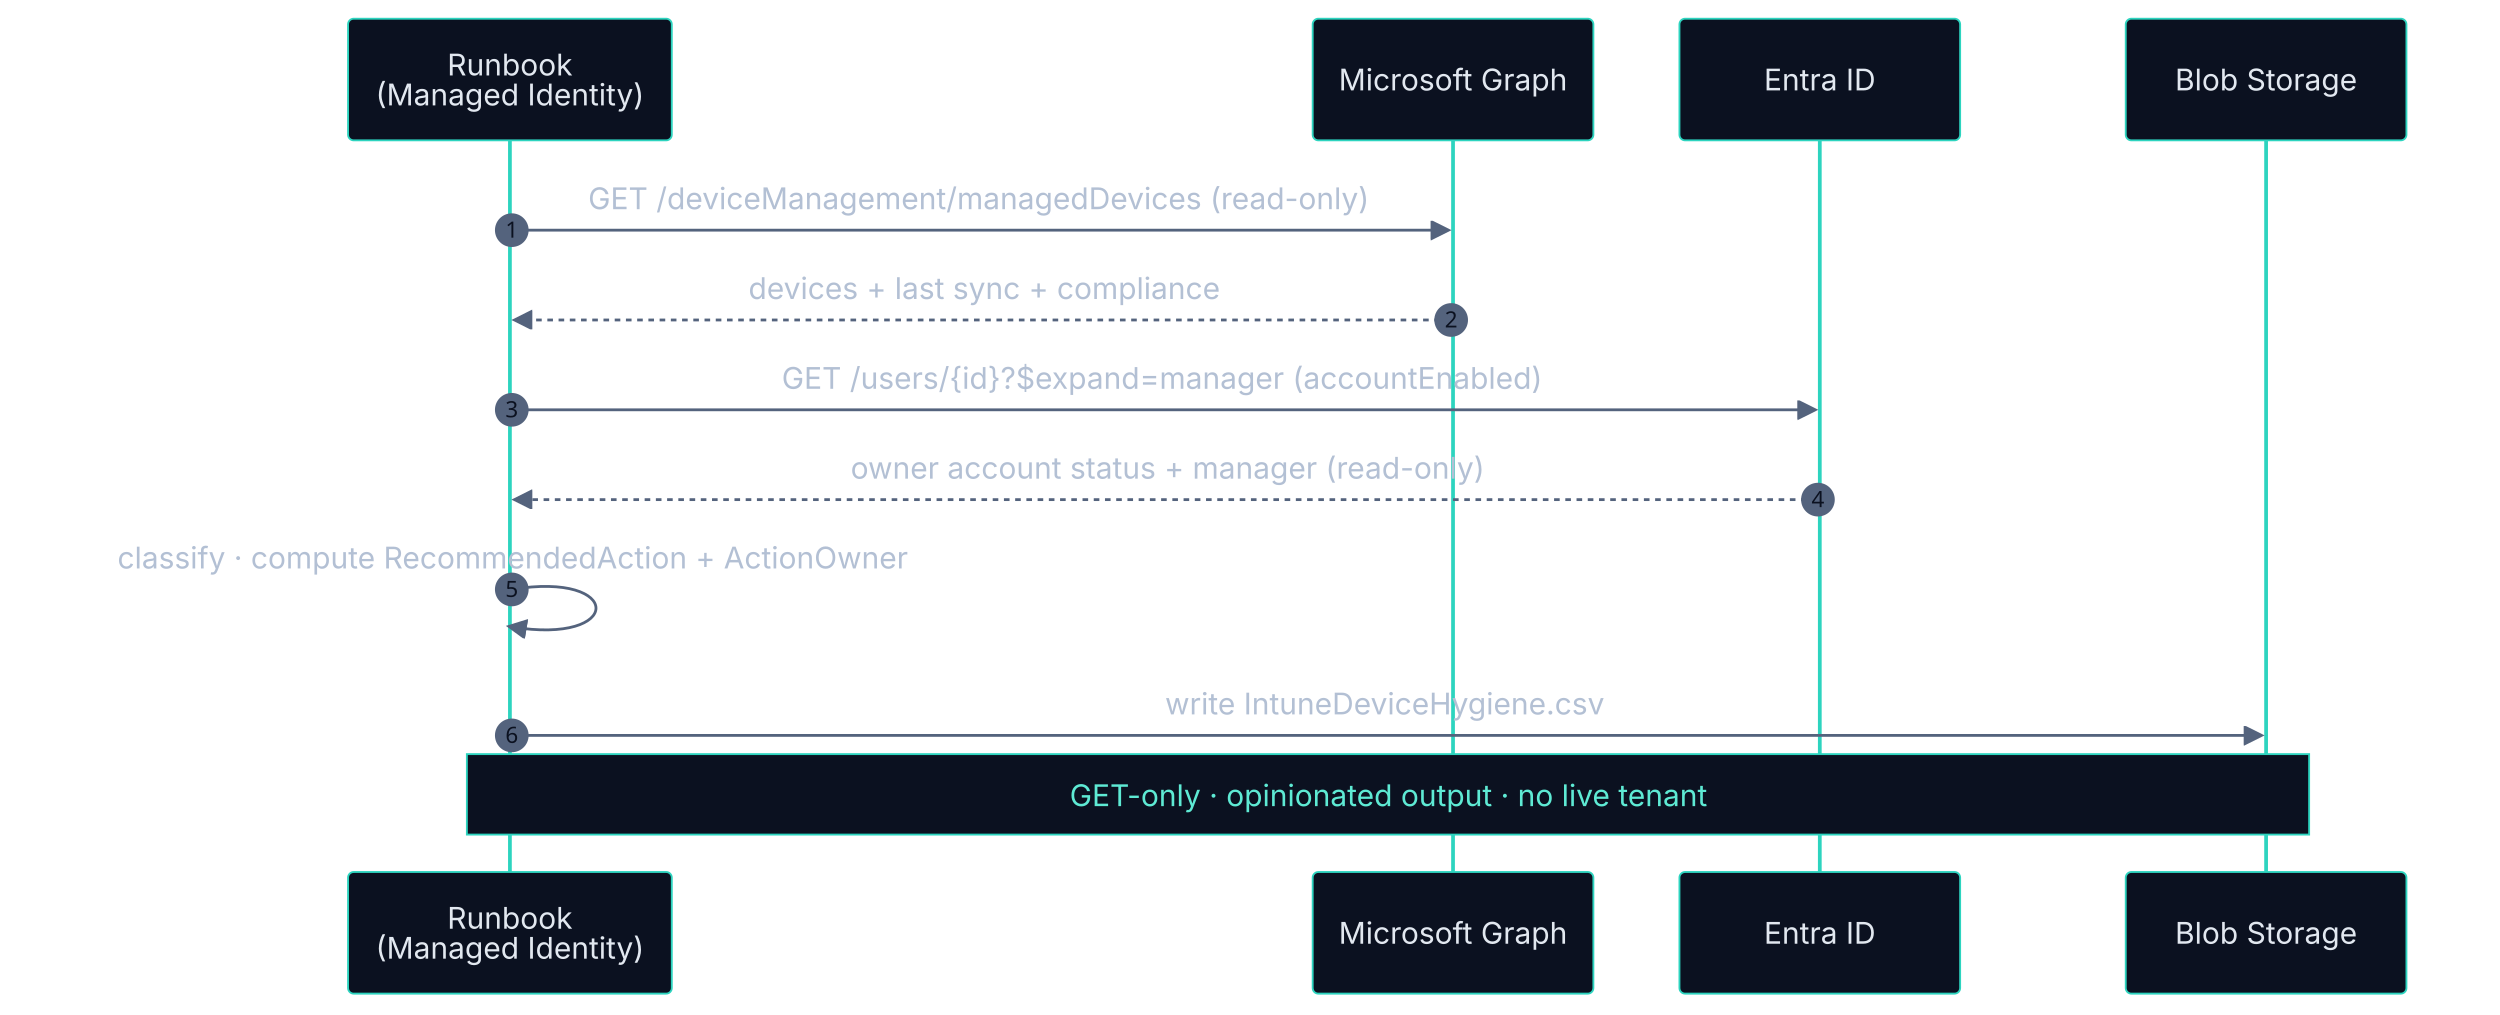
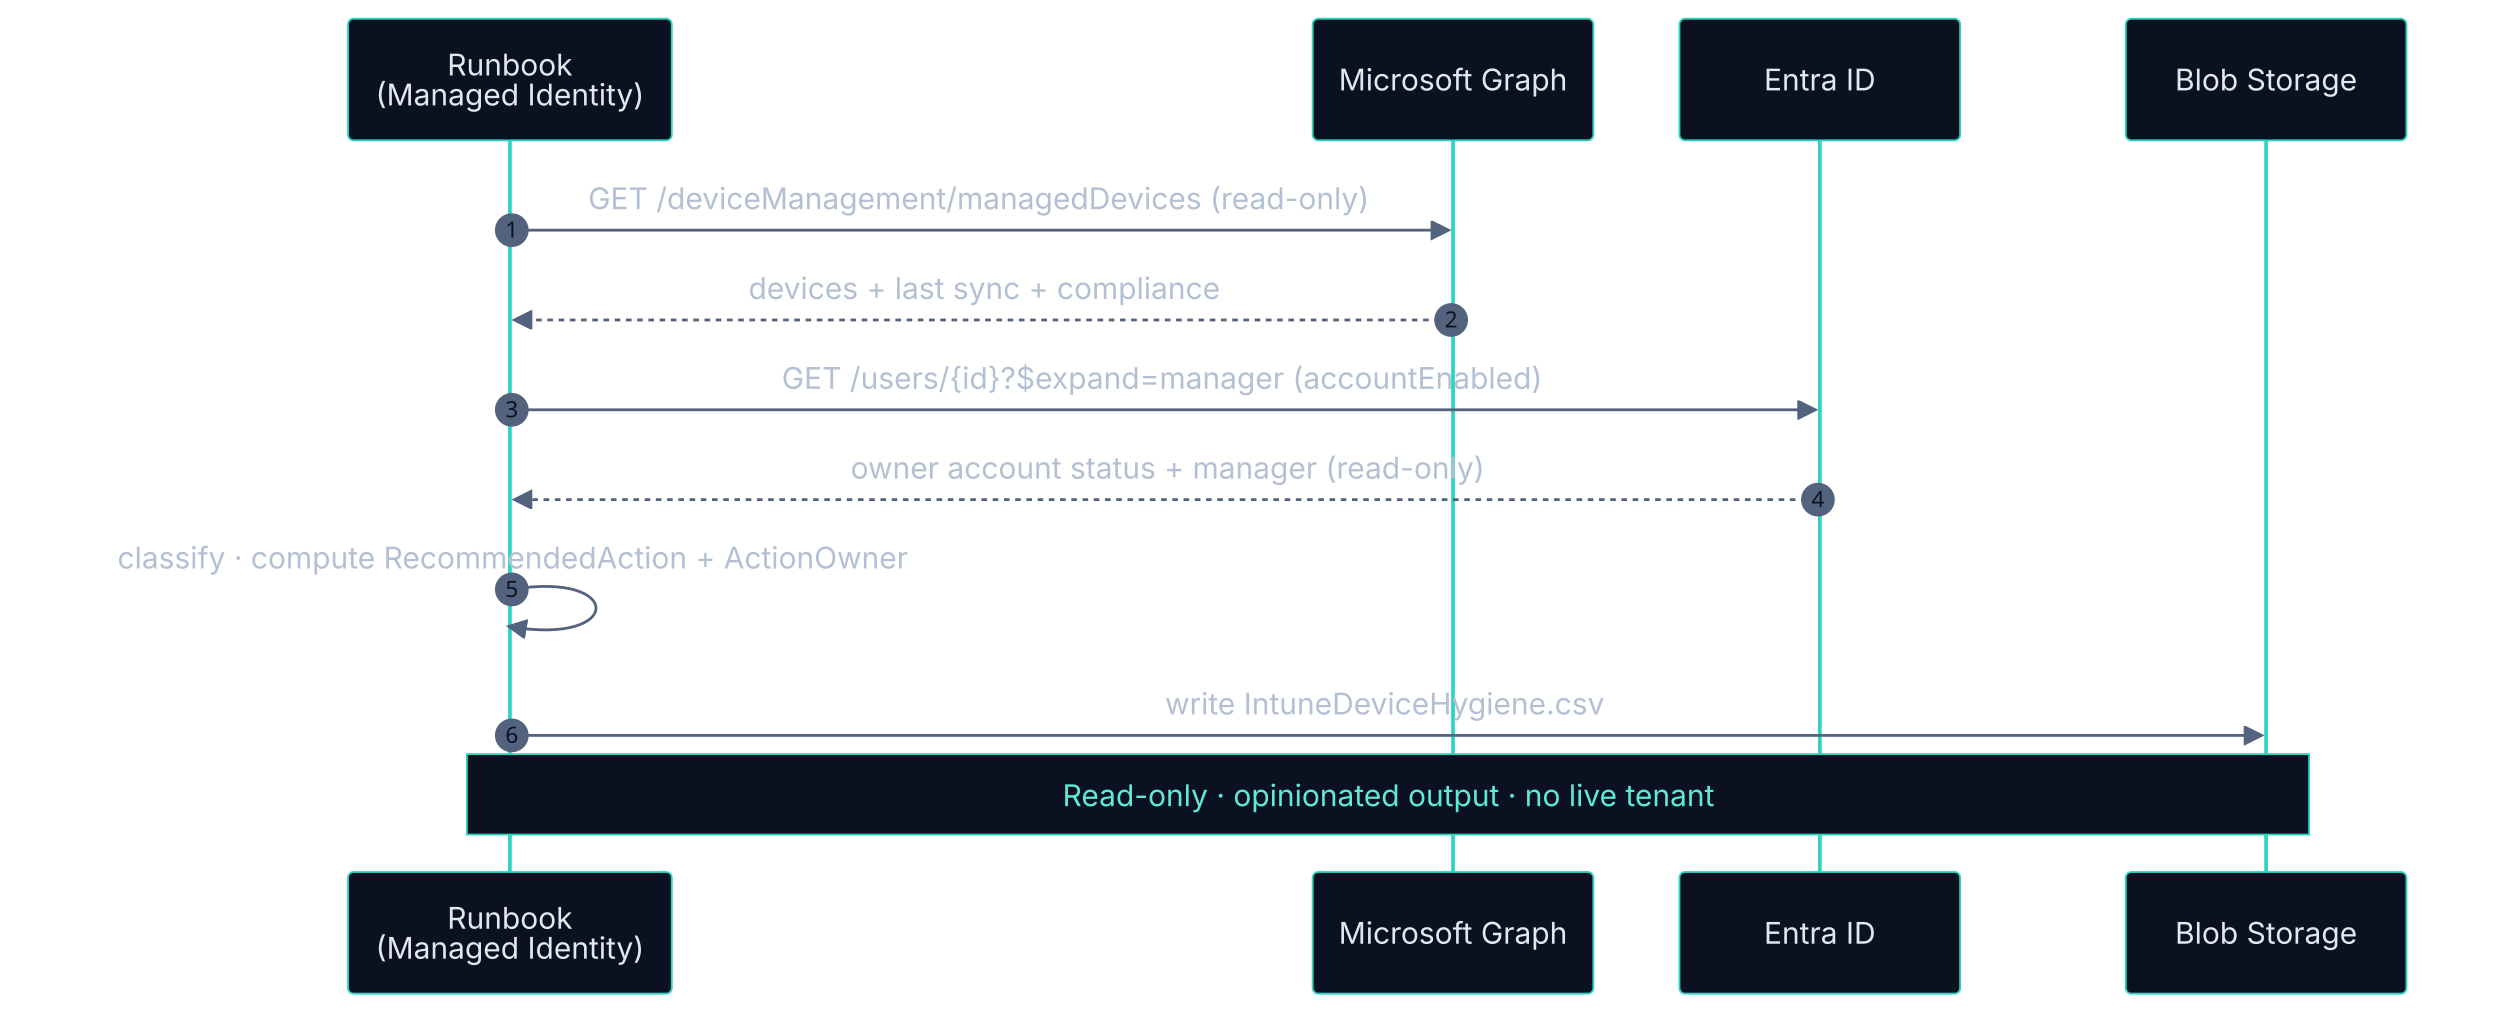
<svg xmlns="http://www.w3.org/2000/svg" id="mermaid-1785487475206" width="100%" style="max-width: 1336px;" viewBox="-186 -10 1336 542" role="img" aria-labelledby="d-how-it-works-a-read-only-collector-device-hygiene-t d-how-it-works-a-read-only-collector-device-hygiene-d">
  <g>
    <rect x="950" y="456" fill="#eaeaea" stroke="#666" width="150" height="65" name="B" rx="3" ry="3" class="actor actor-bottom" />
    <text x="1025" y="488.5" dominant-baseline="central" alignment-baseline="central" class="actor" style="text-anchor: middle; font-size: 16px; font-weight: 400; font-family: Inter, system-ui, -apple-system, sans-serif;">
      <tspan x="1025" dy="0">Blob Storage</tspan>
    </text>
  </g>
  <g>
    <rect x="711.5" y="456" fill="#eaeaea" stroke="#666" width="150" height="65" name="E" rx="3" ry="3" class="actor actor-bottom" />
    <text x="786.5" y="488.5" dominant-baseline="central" alignment-baseline="central" class="actor" style="text-anchor: middle; font-size: 16px; font-weight: 400; font-family: Inter, system-ui, -apple-system, sans-serif;">
      <tspan x="786.5" dy="0">Entra ID</tspan>
    </text>
  </g>
  <g>
    <rect x="515.5" y="456" fill="#eaeaea" stroke="#666" width="150" height="65" name="G" rx="3" ry="3" class="actor actor-bottom" />
    <text x="590.5" y="488.5" dominant-baseline="central" alignment-baseline="central" class="actor" style="text-anchor: middle; font-size: 16px; font-weight: 400; font-family: Inter, system-ui, -apple-system, sans-serif;">
      <tspan x="590.5" dy="0">Microsoft Graph</tspan>
    </text>
  </g>
  <g>
    <rect x="0" y="456" fill="#eaeaea" stroke="#666" width="173" height="65" name="R" rx="3" ry="3" class="actor actor-bottom" />
    <text x="86.5" y="488.5" dominant-baseline="central" alignment-baseline="central" class="actor" style="text-anchor: middle; font-size: 16px; font-weight: 400; font-family: Inter, system-ui, -apple-system, sans-serif;">
      <tspan x="86.5" dy="-8">Runbook</tspan>
    </text>
    <text x="86.5" y="488.5" dominant-baseline="central" alignment-baseline="central" class="actor" style="text-anchor: middle; font-size: 16px; font-weight: 400; font-family: Inter, system-ui, -apple-system, sans-serif;">
      <tspan x="86.5" dy="8">(Managed Identity)</tspan>
    </text>
  </g>
  <g>
    <line id="actor3" x1="1025" y1="5" x2="1025" y2="456" class="200" stroke-width="0.5px" stroke="#999" />
    <g id="root-3">
      <rect x="950" y="0" fill="#eaeaea" stroke="#666" width="150" height="65" name="B" rx="3" ry="3" class="actor actor-top" />
      <text x="1025" y="32.5" dominant-baseline="central" alignment-baseline="central" class="actor" style="text-anchor: middle; font-size: 16px; font-weight: 400; font-family: Inter, system-ui, -apple-system, sans-serif;">
        <tspan x="1025" dy="0">Blob Storage</tspan>
      </text>
    </g>
  </g>
  <g>
    <line id="actor2" x1="786.5" y1="5" x2="786.5" y2="456" class="200" stroke-width="0.5px" stroke="#999" />
    <g id="root-2">
      <rect x="711.5" y="0" fill="#eaeaea" stroke="#666" width="150" height="65" name="E" rx="3" ry="3" class="actor actor-top" />
      <text x="786.5" y="32.5" dominant-baseline="central" alignment-baseline="central" class="actor" style="text-anchor: middle; font-size: 16px; font-weight: 400; font-family: Inter, system-ui, -apple-system, sans-serif;">
        <tspan x="786.5" dy="0">Entra ID</tspan>
      </text>
    </g>
  </g>
  <g>
    <line id="actor1" x1="590.5" y1="5" x2="590.5" y2="456" class="200" stroke-width="0.5px" stroke="#999" />
    <g id="root-1">
      <rect x="515.5" y="0" fill="#eaeaea" stroke="#666" width="150" height="65" name="G" rx="3" ry="3" class="actor actor-top" />
      <text x="590.5" y="32.5" dominant-baseline="central" alignment-baseline="central" class="actor" style="text-anchor: middle; font-size: 16px; font-weight: 400; font-family: Inter, system-ui, -apple-system, sans-serif;">
        <tspan x="590.5" dy="0">Microsoft Graph</tspan>
      </text>
    </g>
  </g>
  <g>
    <line id="actor0" x1="86.5" y1="5" x2="86.5" y2="456" class="200" stroke-width="0.5px" stroke="#999" />
    <g id="root-0">
      <rect x="0" y="0" fill="#eaeaea" stroke="#666" width="173" height="65" name="R" rx="3" ry="3" class="actor actor-top" />
      <text x="86.5" y="32.5" dominant-baseline="central" alignment-baseline="central" class="actor" style="text-anchor: middle; font-size: 16px; font-weight: 400; font-family: Inter, system-ui, -apple-system, sans-serif;">
        <tspan x="86.5" dy="-8">Runbook</tspan>
      </text>
      <text x="86.5" y="32.5" dominant-baseline="central" alignment-baseline="central" class="actor" style="text-anchor: middle; font-size: 16px; font-weight: 400; font-family: Inter, system-ui, -apple-system, sans-serif;">
        <tspan x="86.5" dy="8">(Managed Identity)</tspan>
      </text>
    </g>
  </g>
  <style>#mermaid-1785487475206{font-family:"Inter",system-ui,-apple-system,sans-serif;font-size:16px;fill:#cbd5e1;}#mermaid-1785487475206 .error-icon{fill:hsl(40, 42.857%, 18.725%);}#mermaid-1785487475206 .error-text{fill:rgb(186.786, 200.429, 227.714);stroke:rgb(186.786, 200.429, 227.714);}#mermaid-1785487475206 .edge-thickness-normal{stroke-width:2px;}#mermaid-1785487475206 .edge-thickness-thick{stroke-width:3.5px;}#mermaid-1785487475206 .edge-pattern-solid{stroke-dasharray:0;}#mermaid-1785487475206 .edge-pattern-dashed{stroke-dasharray:3;}#mermaid-1785487475206 .edge-pattern-dotted{stroke-dasharray:2;}#mermaid-1785487475206 .marker{fill:#5b6b86;stroke:#5b6b86;}#mermaid-1785487475206 .marker.cross{stroke:#5b6b86;}#mermaid-1785487475206 svg{font-family:"Inter",system-ui,-apple-system,sans-serif;font-size:16px;}#mermaid-1785487475206 .actor{stroke:#2dd4bf;fill:#0b1120;}#mermaid-1785487475206 text.actor&gt;tspan{fill:#e2e8f0;stroke:none;}#mermaid-1785487475206 .actor-line{stroke:#5b6b86;}#mermaid-1785487475206 .messageLine0{stroke-width:1.5;stroke-dasharray:none;stroke:#54637d;}#mermaid-1785487475206 .messageLine1{stroke-width:1.5;stroke-dasharray:2,2;stroke:#54637d;}#mermaid-1785487475206 #arrowhead path{fill:#54637d;stroke:#54637d;}#mermaid-1785487475206 .sequenceNumber{fill:#0b1120;}#mermaid-1785487475206 #sequencenumber{fill:#54637d;}#mermaid-1785487475206 #crosshead path{fill:#54637d;stroke:#54637d;}#mermaid-1785487475206 .messageText{fill:#b3c0d4;stroke:none;}#mermaid-1785487475206 .labelBox{stroke:#2dd4bf;fill:#0b1120;}#mermaid-1785487475206 .labelText,#mermaid-1785487475206 .labelText&gt;tspan{fill:#e2e8f0;stroke:none;}#mermaid-1785487475206 .loopText,#mermaid-1785487475206 .loopText&gt;tspan{fill:#cbd5e1;stroke:none;}#mermaid-1785487475206 .loopLine{stroke-width:2px;stroke-dasharray:2,2;stroke:#2dd4bf;fill:#2dd4bf;}#mermaid-1785487475206 .note{stroke:#2dd4bf;fill:#0b1120;}#mermaid-1785487475206 .noteText,#mermaid-1785487475206 .noteText&gt;tspan{fill:#5eead4;stroke:none;}#mermaid-1785487475206 .activation0{fill:#2dd4bf;stroke:hsl(100, 42.857%, 3.725%);}#mermaid-1785487475206 .activation1{fill:#2dd4bf;stroke:hsl(100, 42.857%, 3.725%);}#mermaid-1785487475206 .activation2{fill:#2dd4bf;stroke:hsl(100, 42.857%, 3.725%);}#mermaid-1785487475206 .actorPopupMenu{position:absolute;}#mermaid-1785487475206 .actorPopupMenuPanel{position:absolute;fill:#0b1120;box-shadow:0px 8px 16px 0px rgba(0,0,0,0.2);filter:drop-shadow(3px 5px 2px rgb(0 0 0 / 0.4));}#mermaid-1785487475206 .actor-man line{stroke:#2dd4bf;fill:#0b1120;}#mermaid-1785487475206 .actor-man circle,#mermaid-1785487475206 line{stroke:#2dd4bf;fill:#0b1120;stroke-width:2px;}#mermaid-1785487475206 :root{--mermaid-font-family:"Inter",system-ui,-apple-system,sans-serif;}</style>
  <g />
  <defs>
    <symbol id="computer" width="24" height="24">
      <path transform="scale(.5)" d="M2 2v13h20v-13h-20zm18 11h-16v-9h16v9zm-10.228 6l.466-1h3.524l.467 1h-4.457zm14.228 3h-24l2-6h2.104l-1.33 4h18.45l-1.297-4h2.073l2 6zm-5-10h-14v-7h14v7z" />
    </symbol>
  </defs>
  <defs>
    <symbol id="database" fill-rule="evenodd" clip-rule="evenodd">
      <path transform="scale(.5)" d="M12.258.001l.256.004.255.005.253.008.251.01.249.012.247.015.246.016.242.019.241.02.239.023.236.024.233.027.231.028.229.031.225.032.223.034.22.036.217.038.214.04.211.041.208.043.205.045.201.046.198.048.194.05.191.051.187.053.183.054.18.056.175.057.172.059.168.06.163.061.16.063.155.064.15.066.074.033.073.033.071.034.07.034.069.035.068.035.067.035.066.035.064.036.064.036.062.036.06.036.06.037.058.037.058.037.055.038.055.038.053.038.052.038.051.039.05.039.048.039.047.039.045.04.044.04.043.04.041.04.04.041.039.041.037.041.036.041.034.041.033.042.032.042.03.042.029.042.027.042.026.043.024.043.023.043.021.043.02.043.018.044.017.043.015.044.013.044.012.044.011.045.009.044.007.045.006.045.004.045.002.045.001.045v17l-.001.045-.002.045-.004.045-.006.045-.007.045-.009.044-.011.045-.012.044-.013.044-.015.044-.017.043-.018.044-.02.043-.021.043-.023.043-.024.043-.026.043-.027.042-.029.042-.03.042-.032.042-.033.042-.034.041-.036.041-.037.041-.039.041-.04.041-.041.04-.043.04-.044.04-.045.04-.047.039-.048.039-.05.039-.051.039-.052.038-.053.038-.055.038-.055.038-.058.037-.058.037-.06.037-.06.036-.062.036-.064.036-.064.036-.066.035-.067.035-.068.035-.069.035-.07.034-.071.034-.073.033-.074.033-.15.066-.155.064-.16.063-.163.061-.168.06-.172.059-.175.057-.18.056-.183.054-.187.053-.191.051-.194.05-.198.048-.201.046-.205.045-.208.043-.211.041-.214.04-.217.038-.22.036-.223.034-.225.032-.229.031-.231.028-.233.027-.236.024-.239.023-.241.02-.242.019-.246.016-.247.015-.249.012-.251.01-.253.008-.255.005-.256.004-.258.001-.258-.001-.256-.004-.255-.005-.253-.008-.251-.01-.249-.012-.247-.015-.245-.016-.243-.019-.241-.02-.238-.023-.236-.024-.234-.027-.231-.028-.228-.031-.226-.032-.223-.034-.22-.036-.217-.038-.214-.04-.211-.041-.208-.043-.204-.045-.201-.046-.198-.048-.195-.05-.19-.051-.187-.053-.184-.054-.179-.056-.176-.057-.172-.059-.167-.06-.164-.061-.159-.063-.155-.064-.151-.066-.074-.033-.072-.033-.072-.034-.07-.034-.069-.035-.068-.035-.067-.035-.066-.035-.064-.036-.063-.036-.062-.036-.061-.036-.06-.037-.058-.037-.057-.037-.056-.038-.055-.038-.053-.038-.052-.038-.051-.039-.049-.039-.049-.039-.046-.039-.046-.04-.044-.04-.043-.04-.041-.04-.04-.041-.039-.041-.037-.041-.036-.041-.034-.041-.033-.042-.032-.042-.03-.042-.029-.042-.027-.042-.026-.043-.024-.043-.023-.043-.021-.043-.02-.043-.018-.044-.017-.043-.015-.044-.013-.044-.012-.044-.011-.045-.009-.044-.007-.045-.006-.045-.004-.045-.002-.045-.001-.045v-17l.001-.045.002-.045.004-.045.006-.045.007-.045.009-.044.011-.045.012-.044.013-.044.015-.044.017-.043.018-.044.02-.043.021-.043.023-.043.024-.043.026-.043.027-.042.029-.042.03-.042.032-.042.033-.042.034-.041.036-.041.037-.041.039-.041.04-.041.041-.04.043-.04.044-.04.046-.04.046-.039.049-.039.049-.039.051-.039.052-.038.053-.038.055-.038.056-.038.057-.037.058-.037.06-.037.061-.036.062-.036.063-.036.064-.036.066-.035.067-.035.068-.035.069-.035.07-.034.072-.034.072-.033.074-.033.151-.066.155-.064.159-.063.164-.061.167-.06.172-.059.176-.057.179-.056.184-.054.187-.053.19-.051.195-.05.198-.048.201-.046.204-.045.208-.043.211-.041.214-.04.217-.038.22-.036.223-.034.226-.032.228-.031.231-.028.234-.027.236-.024.238-.023.241-.02.243-.019.245-.016.247-.015.249-.012.251-.01.253-.008.255-.005.256-.004.258-.001.258.001zm-9.258 20.499v.01l.001.021.003.021.004.022.005.021.006.022.007.022.009.023.01.022.011.023.012.023.013.023.015.023.016.024.017.023.018.024.019.024.021.024.022.025.023.024.024.025.052.049.056.05.061.051.066.051.07.051.075.051.079.052.084.052.088.052.092.052.097.052.102.051.105.052.11.052.114.051.119.051.123.051.127.05.131.05.135.05.139.048.144.049.147.047.152.047.155.047.16.045.163.045.167.043.171.043.176.041.178.041.183.039.187.039.19.037.194.035.197.035.202.033.204.031.209.03.212.029.216.027.219.025.222.024.226.021.23.02.233.018.236.016.24.015.243.012.246.01.249.008.253.005.256.004.259.001.26-.001.257-.004.254-.005.25-.008.247-.011.244-.012.241-.014.237-.016.233-.018.231-.021.226-.021.224-.024.22-.026.216-.027.212-.028.21-.031.205-.031.202-.034.198-.034.194-.036.191-.037.187-.039.183-.04.179-.04.175-.042.172-.043.168-.044.163-.045.16-.046.155-.046.152-.047.148-.048.143-.049.139-.049.136-.05.131-.05.126-.05.123-.051.118-.052.114-.051.11-.052.106-.052.101-.052.096-.052.092-.052.088-.053.083-.051.079-.052.074-.052.07-.051.065-.051.06-.051.056-.05.051-.05.023-.024.023-.025.021-.024.02-.024.019-.024.018-.024.017-.024.015-.023.014-.024.013-.023.012-.023.01-.023.01-.022.008-.022.006-.022.006-.022.004-.022.004-.021.001-.021.001-.021v-4.127l-.077.055-.08.053-.083.054-.085.053-.087.052-.09.052-.093.051-.095.05-.097.05-.1.049-.102.049-.105.048-.106.047-.109.047-.111.046-.114.045-.115.045-.118.044-.12.043-.122.042-.124.042-.126.041-.128.04-.13.04-.132.038-.134.038-.135.037-.138.037-.139.035-.142.035-.143.034-.144.033-.147.032-.148.031-.15.03-.151.03-.153.029-.154.027-.156.027-.158.026-.159.025-.161.024-.162.023-.163.022-.165.021-.166.02-.167.019-.169.018-.169.017-.171.016-.173.015-.173.014-.175.013-.175.012-.177.011-.178.01-.179.008-.179.008-.181.006-.182.005-.182.004-.184.003-.184.002h-.37l-.184-.002-.184-.003-.182-.004-.182-.005-.181-.006-.179-.008-.179-.008-.178-.01-.176-.011-.176-.012-.175-.013-.173-.014-.172-.015-.171-.016-.17-.017-.169-.018-.167-.019-.166-.02-.165-.021-.163-.022-.162-.023-.161-.024-.159-.025-.157-.026-.156-.027-.155-.027-.153-.029-.151-.03-.15-.03-.148-.031-.146-.032-.145-.033-.143-.034-.141-.035-.14-.035-.137-.037-.136-.037-.134-.038-.132-.038-.13-.04-.128-.04-.126-.041-.124-.042-.122-.042-.12-.044-.117-.043-.116-.045-.113-.045-.112-.046-.109-.047-.106-.047-.105-.048-.102-.049-.1-.049-.097-.05-.095-.05-.093-.052-.09-.051-.087-.052-.085-.053-.083-.054-.08-.054-.077-.054v4.127zm0-5.654v.011l.001.021.003.021.004.021.005.022.006.022.007.022.009.022.01.022.011.023.012.023.013.023.015.024.016.023.017.024.018.024.019.024.021.024.022.024.023.025.024.024.052.05.056.05.061.05.066.051.07.051.075.052.079.051.084.052.088.052.092.052.097.052.102.052.105.052.11.051.114.051.119.052.123.05.127.051.131.05.135.049.139.049.144.048.147.048.152.047.155.046.16.045.163.045.167.044.171.042.176.042.178.04.183.04.187.038.19.037.194.036.197.034.202.033.204.032.209.03.212.028.216.027.219.025.222.024.226.022.23.02.233.018.236.016.24.014.243.012.246.01.249.008.253.006.256.003.259.001.26-.001.257-.003.254-.006.25-.008.247-.01.244-.012.241-.015.237-.016.233-.018.231-.02.226-.022.224-.024.22-.025.216-.027.212-.029.21-.03.205-.032.202-.033.198-.035.194-.036.191-.037.187-.039.183-.039.179-.041.175-.042.172-.043.168-.044.163-.045.16-.045.155-.047.152-.047.148-.048.143-.048.139-.05.136-.049.131-.05.126-.051.123-.051.118-.051.114-.052.11-.052.106-.052.101-.052.096-.052.092-.052.088-.052.083-.052.079-.052.074-.051.07-.052.065-.051.06-.05.056-.051.051-.049.023-.025.023-.024.021-.025.02-.024.019-.024.018-.024.017-.024.015-.023.014-.023.013-.024.012-.022.01-.023.01-.023.008-.022.006-.022.006-.022.004-.021.004-.022.001-.021.001-.021v-4.139l-.077.054-.08.054-.083.054-.085.052-.087.053-.09.051-.093.051-.095.051-.097.05-.1.049-.102.049-.105.048-.106.047-.109.047-.111.046-.114.045-.115.044-.118.044-.12.044-.122.042-.124.042-.126.041-.128.04-.13.039-.132.039-.134.038-.135.037-.138.036-.139.036-.142.035-.143.033-.144.033-.147.033-.148.031-.15.03-.151.03-.153.028-.154.028-.156.027-.158.026-.159.025-.161.024-.162.023-.163.022-.165.021-.166.02-.167.019-.169.018-.169.017-.171.016-.173.015-.173.014-.175.013-.175.012-.177.011-.178.009-.179.009-.179.007-.181.007-.182.005-.182.004-.184.003-.184.002h-.37l-.184-.002-.184-.003-.182-.004-.182-.005-.181-.007-.179-.007-.179-.009-.178-.009-.176-.011-.176-.012-.175-.013-.173-.014-.172-.015-.171-.016-.17-.017-.169-.018-.167-.019-.166-.02-.165-.021-.163-.022-.162-.023-.161-.024-.159-.025-.157-.026-.156-.027-.155-.028-.153-.028-.151-.03-.15-.03-.148-.031-.146-.033-.145-.033-.143-.033-.141-.035-.14-.036-.137-.036-.136-.037-.134-.038-.132-.039-.13-.039-.128-.04-.126-.041-.124-.042-.122-.043-.12-.043-.117-.044-.116-.044-.113-.046-.112-.046-.109-.046-.106-.047-.105-.048-.102-.049-.1-.049-.097-.05-.095-.051-.093-.051-.09-.051-.087-.053-.085-.052-.083-.054-.08-.054-.077-.054v4.139zm0-5.666v.011l.001.02.003.022.004.021.005.022.006.021.007.022.009.023.01.022.011.023.012.023.013.023.015.023.016.024.017.024.018.023.019.024.021.025.022.024.023.024.024.025.052.05.056.05.061.05.066.051.07.051.075.052.079.051.084.052.088.052.092.052.097.052.102.052.105.051.11.052.114.051.119.051.123.051.127.05.131.05.135.05.139.049.144.048.147.048.152.047.155.046.16.045.163.045.167.043.171.043.176.042.178.04.183.04.187.038.19.037.194.036.197.034.202.033.204.032.209.03.212.028.216.027.219.025.222.024.226.021.23.02.233.018.236.017.24.014.243.012.246.01.249.008.253.006.256.003.259.001.26-.001.257-.003.254-.006.25-.008.247-.01.244-.013.241-.014.237-.016.233-.018.231-.02.226-.022.224-.024.22-.025.216-.027.212-.029.21-.03.205-.032.202-.033.198-.035.194-.036.191-.037.187-.039.183-.039.179-.041.175-.042.172-.043.168-.044.163-.045.16-.045.155-.047.152-.047.148-.048.143-.049.139-.049.136-.049.131-.051.126-.05.123-.051.118-.052.114-.051.11-.052.106-.052.101-.052.096-.052.092-.052.088-.052.083-.052.079-.052.074-.052.07-.051.065-.051.06-.051.056-.05.051-.049.023-.025.023-.025.021-.024.02-.024.019-.024.018-.024.017-.024.015-.023.014-.024.013-.023.012-.023.01-.022.01-.023.008-.022.006-.022.006-.022.004-.022.004-.021.001-.021.001-.021v-4.153l-.077.054-.08.054-.083.053-.085.053-.087.053-.09.051-.093.051-.095.051-.097.05-.1.049-.102.048-.105.048-.106.048-.109.046-.111.046-.114.046-.115.044-.118.044-.12.043-.122.043-.124.042-.126.041-.128.04-.13.039-.132.039-.134.038-.135.037-.138.036-.139.036-.142.034-.143.034-.144.033-.147.032-.148.032-.15.03-.151.03-.153.028-.154.028-.156.027-.158.026-.159.024-.161.024-.162.023-.163.023-.165.021-.166.02-.167.019-.169.018-.169.017-.171.016-.173.015-.173.014-.175.013-.175.012-.177.01-.178.01-.179.009-.179.007-.181.006-.182.006-.182.004-.184.003-.184.001-.185.001-.185-.001-.184-.001-.184-.003-.182-.004-.182-.006-.181-.006-.179-.007-.179-.009-.178-.01-.176-.01-.176-.012-.175-.013-.173-.014-.172-.015-.171-.016-.17-.017-.169-.018-.167-.019-.166-.02-.165-.021-.163-.023-.162-.023-.161-.024-.159-.024-.157-.026-.156-.027-.155-.028-.153-.028-.151-.03-.15-.03-.148-.032-.146-.032-.145-.033-.143-.034-.141-.034-.14-.036-.137-.036-.136-.037-.134-.038-.132-.039-.13-.039-.128-.041-.126-.041-.124-.041-.122-.043-.12-.043-.117-.044-.116-.044-.113-.046-.112-.046-.109-.046-.106-.048-.105-.048-.102-.048-.1-.05-.097-.049-.095-.051-.093-.051-.09-.052-.087-.052-.085-.053-.083-.053-.08-.054-.077-.054v4.153zm8.74-8.179l-.257.004-.254.005-.25.008-.247.011-.244.012-.241.014-.237.016-.233.018-.231.021-.226.022-.224.023-.22.026-.216.027-.212.028-.21.031-.205.032-.202.033-.198.034-.194.036-.191.038-.187.038-.183.04-.179.041-.175.042-.172.043-.168.043-.163.045-.16.046-.155.046-.152.048-.148.048-.143.048-.139.049-.136.05-.131.05-.126.051-.123.051-.118.051-.114.052-.11.052-.106.052-.101.052-.096.052-.092.052-.088.052-.083.052-.079.052-.074.051-.07.052-.065.051-.06.05-.056.05-.051.05-.023.025-.023.024-.021.024-.02.025-.019.024-.018.024-.017.023-.015.024-.014.023-.013.023-.012.023-.01.023-.01.022-.008.022-.006.023-.006.021-.004.022-.004.021-.001.021-.001.021.001.021.001.021.004.021.004.022.006.021.006.023.008.022.01.022.01.023.012.023.013.023.014.023.015.024.017.023.018.024.019.024.02.025.021.024.023.024.023.025.051.05.056.05.06.05.065.051.07.052.074.051.079.052.083.052.088.052.092.052.096.052.101.052.106.052.11.052.114.052.118.051.123.051.126.051.131.05.136.05.139.049.143.048.148.048.152.048.155.046.16.046.163.045.168.043.172.043.175.042.179.041.183.04.187.038.191.038.194.036.198.034.202.033.205.032.21.031.212.028.216.027.22.026.224.023.226.022.231.021.233.018.237.016.241.014.244.012.247.011.25.008.254.005.257.004.26.001.26-.001.257-.004.254-.005.25-.008.247-.011.244-.012.241-.014.237-.016.233-.018.231-.021.226-.022.224-.023.22-.026.216-.027.212-.028.21-.031.205-.032.202-.033.198-.034.194-.036.191-.038.187-.038.183-.04.179-.041.175-.042.172-.043.168-.043.163-.045.16-.046.155-.046.152-.048.148-.048.143-.048.139-.049.136-.05.131-.05.126-.051.123-.051.118-.051.114-.052.11-.052.106-.052.101-.052.096-.052.092-.052.088-.052.083-.052.079-.052.074-.051.07-.052.065-.051.06-.05.056-.05.051-.05.023-.025.023-.024.021-.024.02-.025.019-.024.018-.024.017-.023.015-.024.014-.023.013-.023.012-.023.01-.023.01-.022.008-.022.006-.023.006-.021.004-.022.004-.021.001-.021.001-.021-.001-.021-.001-.021-.004-.021-.004-.022-.006-.021-.006-.023-.008-.022-.01-.022-.01-.023-.012-.023-.013-.023-.014-.023-.015-.024-.017-.023-.018-.024-.019-.024-.02-.025-.021-.024-.023-.024-.023-.025-.051-.05-.056-.05-.06-.05-.065-.051-.07-.052-.074-.051-.079-.052-.083-.052-.088-.052-.092-.052-.096-.052-.101-.052-.106-.052-.11-.052-.114-.052-.118-.051-.123-.051-.126-.051-.131-.05-.136-.05-.139-.049-.143-.048-.148-.048-.152-.048-.155-.046-.16-.046-.163-.045-.168-.043-.172-.043-.175-.042-.179-.041-.183-.04-.187-.038-.191-.038-.194-.036-.198-.034-.202-.033-.205-.032-.21-.031-.212-.028-.216-.027-.22-.026-.224-.023-.226-.022-.231-.021-.233-.018-.237-.016-.241-.014-.244-.012-.247-.011-.25-.008-.254-.005-.257-.004-.26-.001-.26.001z" />
    </symbol>
  </defs>
  <defs>
    <symbol id="clock" width="24" height="24">
      <path transform="scale(.5)" d="M12 2c5.514 0 10 4.486 10 10s-4.486 10-10 10-10-4.486-10-10 4.486-10 10-10zm0-2c-6.627 0-12 5.373-12 12s5.373 12 12 12 12-5.373 12-12-5.373-12-12-12zm5.848 12.459c.202.038.202.333.001.372-1.907.361-6.045 1.111-6.547 1.111-.719 0-1.301-.582-1.301-1.301 0-.512.77-5.447 1.125-7.445.034-.192.312-.181.343.014l.985 6.238 5.394 1.011z" />
    </symbol>
  </defs>
  <defs>
    <marker id="arrowhead" refX="7.9" refY="5" markerUnits="userSpaceOnUse" markerWidth="12" markerHeight="12" orient="auto">
      <path d="M 0 0 L 10 5 L 0 10 z" />
    </marker>
  </defs>
  <defs>
    <marker id="crosshead" markerWidth="15" markerHeight="8" orient="auto" refX="4" refY="4.5">
      <path fill="none" stroke="#000000" stroke-width="1pt" d="M 1,2 L 6,7 M 6,2 L 1,7" style="stroke-dasharray: 0, 0;" />
    </marker>
  </defs>
  <defs>
    <marker id="filled-head" refX="15.5" refY="7" markerWidth="20" markerHeight="28" orient="auto">
      <path d="M 18,7 L9,13 L14,7 L9,1 Z" />
    </marker>
  </defs>
  <defs>
    <marker id="sequencenumber" refX="15" refY="15" markerWidth="60" markerHeight="40" orient="auto">
      <circle cx="15" cy="15" r="6" />
    </marker>
  </defs>
  <g>
    <rect x="63.5" y="393" fill="#EDF2AE" stroke="#666" width="984.5" height="43" rx="0" ry="0" class="note" />
    <text x="556" y="399" text-anchor="middle" dominant-baseline="middle" alignment-baseline="middle" class="noteText" dy="1em" style="font-family: Inter, system-ui, -apple-system, sans-serif; font-size: 16px; font-weight: 400;">
-       <tspan x="556">GET-only · opinionated output · no live tenant</tspan>
+       <tspan x="556">Read-only · opinionated output · no live tenant</tspan>
    </text>
  </g>
  <text x="337" y="80" text-anchor="middle" dominant-baseline="middle" alignment-baseline="middle" class="messageText" dy="1em" style="font-family: Inter, system-ui, -apple-system, sans-serif; font-size: 16px; font-weight: 400;">GET /deviceManagement/managedDevices (read-only)</text>
  <line x1="87.5" y1="113" x2="586.5" y2="113" class="messageLine0" stroke-width="2" stroke="none" marker-end="url(#arrowhead)" marker-start="url(#sequencenumber)" style="fill: none;" />
  <text x="87.5" y="117" font-family="sans-serif" font-size="12px" text-anchor="middle" class="sequenceNumber">1</text>
  <text x="340" y="128" text-anchor="middle" dominant-baseline="middle" alignment-baseline="middle" class="messageText" dy="1em" style="font-family: Inter, system-ui, -apple-system, sans-serif; font-size: 16px; font-weight: 400;">devices + last sync + compliance</text>
  <line x1="589.5" y1="161" x2="90.5" y2="161" class="messageLine1" stroke-width="2" stroke="none" marker-end="url(#arrowhead)" marker-start="url(#sequencenumber)" style="stroke-dasharray: 3, 3; fill: none;" />
  <text x="589.5" y="165" font-family="sans-serif" font-size="12px" text-anchor="middle" class="sequenceNumber">2</text>
  <text x="435" y="176" text-anchor="middle" dominant-baseline="middle" alignment-baseline="middle" class="messageText" dy="1em" style="font-family: Inter, system-ui, -apple-system, sans-serif; font-size: 16px; font-weight: 400;">GET /users/{id}?$expand=manager (accountEnabled)</text>
  <line x1="87.5" y1="209" x2="782.5" y2="209" class="messageLine0" stroke-width="2" stroke="none" marker-end="url(#arrowhead)" marker-start="url(#sequencenumber)" style="fill: none;" />
  <text x="87.5" y="213" font-family="sans-serif" font-size="12px" text-anchor="middle" class="sequenceNumber">3</text>
  <text x="438" y="224" text-anchor="middle" dominant-baseline="middle" alignment-baseline="middle" class="messageText" dy="1em" style="font-family: Inter, system-ui, -apple-system, sans-serif; font-size: 16px; font-weight: 400;">owner account status + manager (read-only)</text>
  <line x1="785.5" y1="257" x2="90.5" y2="257" class="messageLine1" stroke-width="2" stroke="none" marker-end="url(#arrowhead)" marker-start="url(#sequencenumber)" style="stroke-dasharray: 3, 3; fill: none;" />
  <text x="785.5" y="261" font-family="sans-serif" font-size="12px" text-anchor="middle" class="sequenceNumber">4</text>
  <text x="88" y="272" text-anchor="middle" dominant-baseline="middle" alignment-baseline="middle" class="messageText" dy="1em" style="font-family: Inter, system-ui, -apple-system, sans-serif; font-size: 16px; font-weight: 400;">classify · compute RecommendedAction + ActionOwner</text>
  <path d="M 87.5,305 C 147.5,295 147.5,335 87.5,325" class="messageLine0" stroke-width="2" stroke="none" marker-end="url(#arrowhead)" marker-start="url(#sequencenumber)" style="fill: none;" />
  <text x="87.5" y="309" font-family="sans-serif" font-size="12px" text-anchor="middle" class="sequenceNumber">5</text>
  <text x="554" y="350" text-anchor="middle" dominant-baseline="middle" alignment-baseline="middle" class="messageText" dy="1em" style="font-family: Inter, system-ui, -apple-system, sans-serif; font-size: 16px; font-weight: 400;">write IntuneDeviceHygiene.csv</text>
  <line x1="87.5" y1="383" x2="1021" y2="383" class="messageLine0" stroke-width="2" stroke="none" marker-end="url(#arrowhead)" marker-start="url(#sequencenumber)" style="fill: none;" />
  <text x="87.5" y="387" font-family="sans-serif" font-size="12px" text-anchor="middle" class="sequenceNumber">6</text>
</svg>
